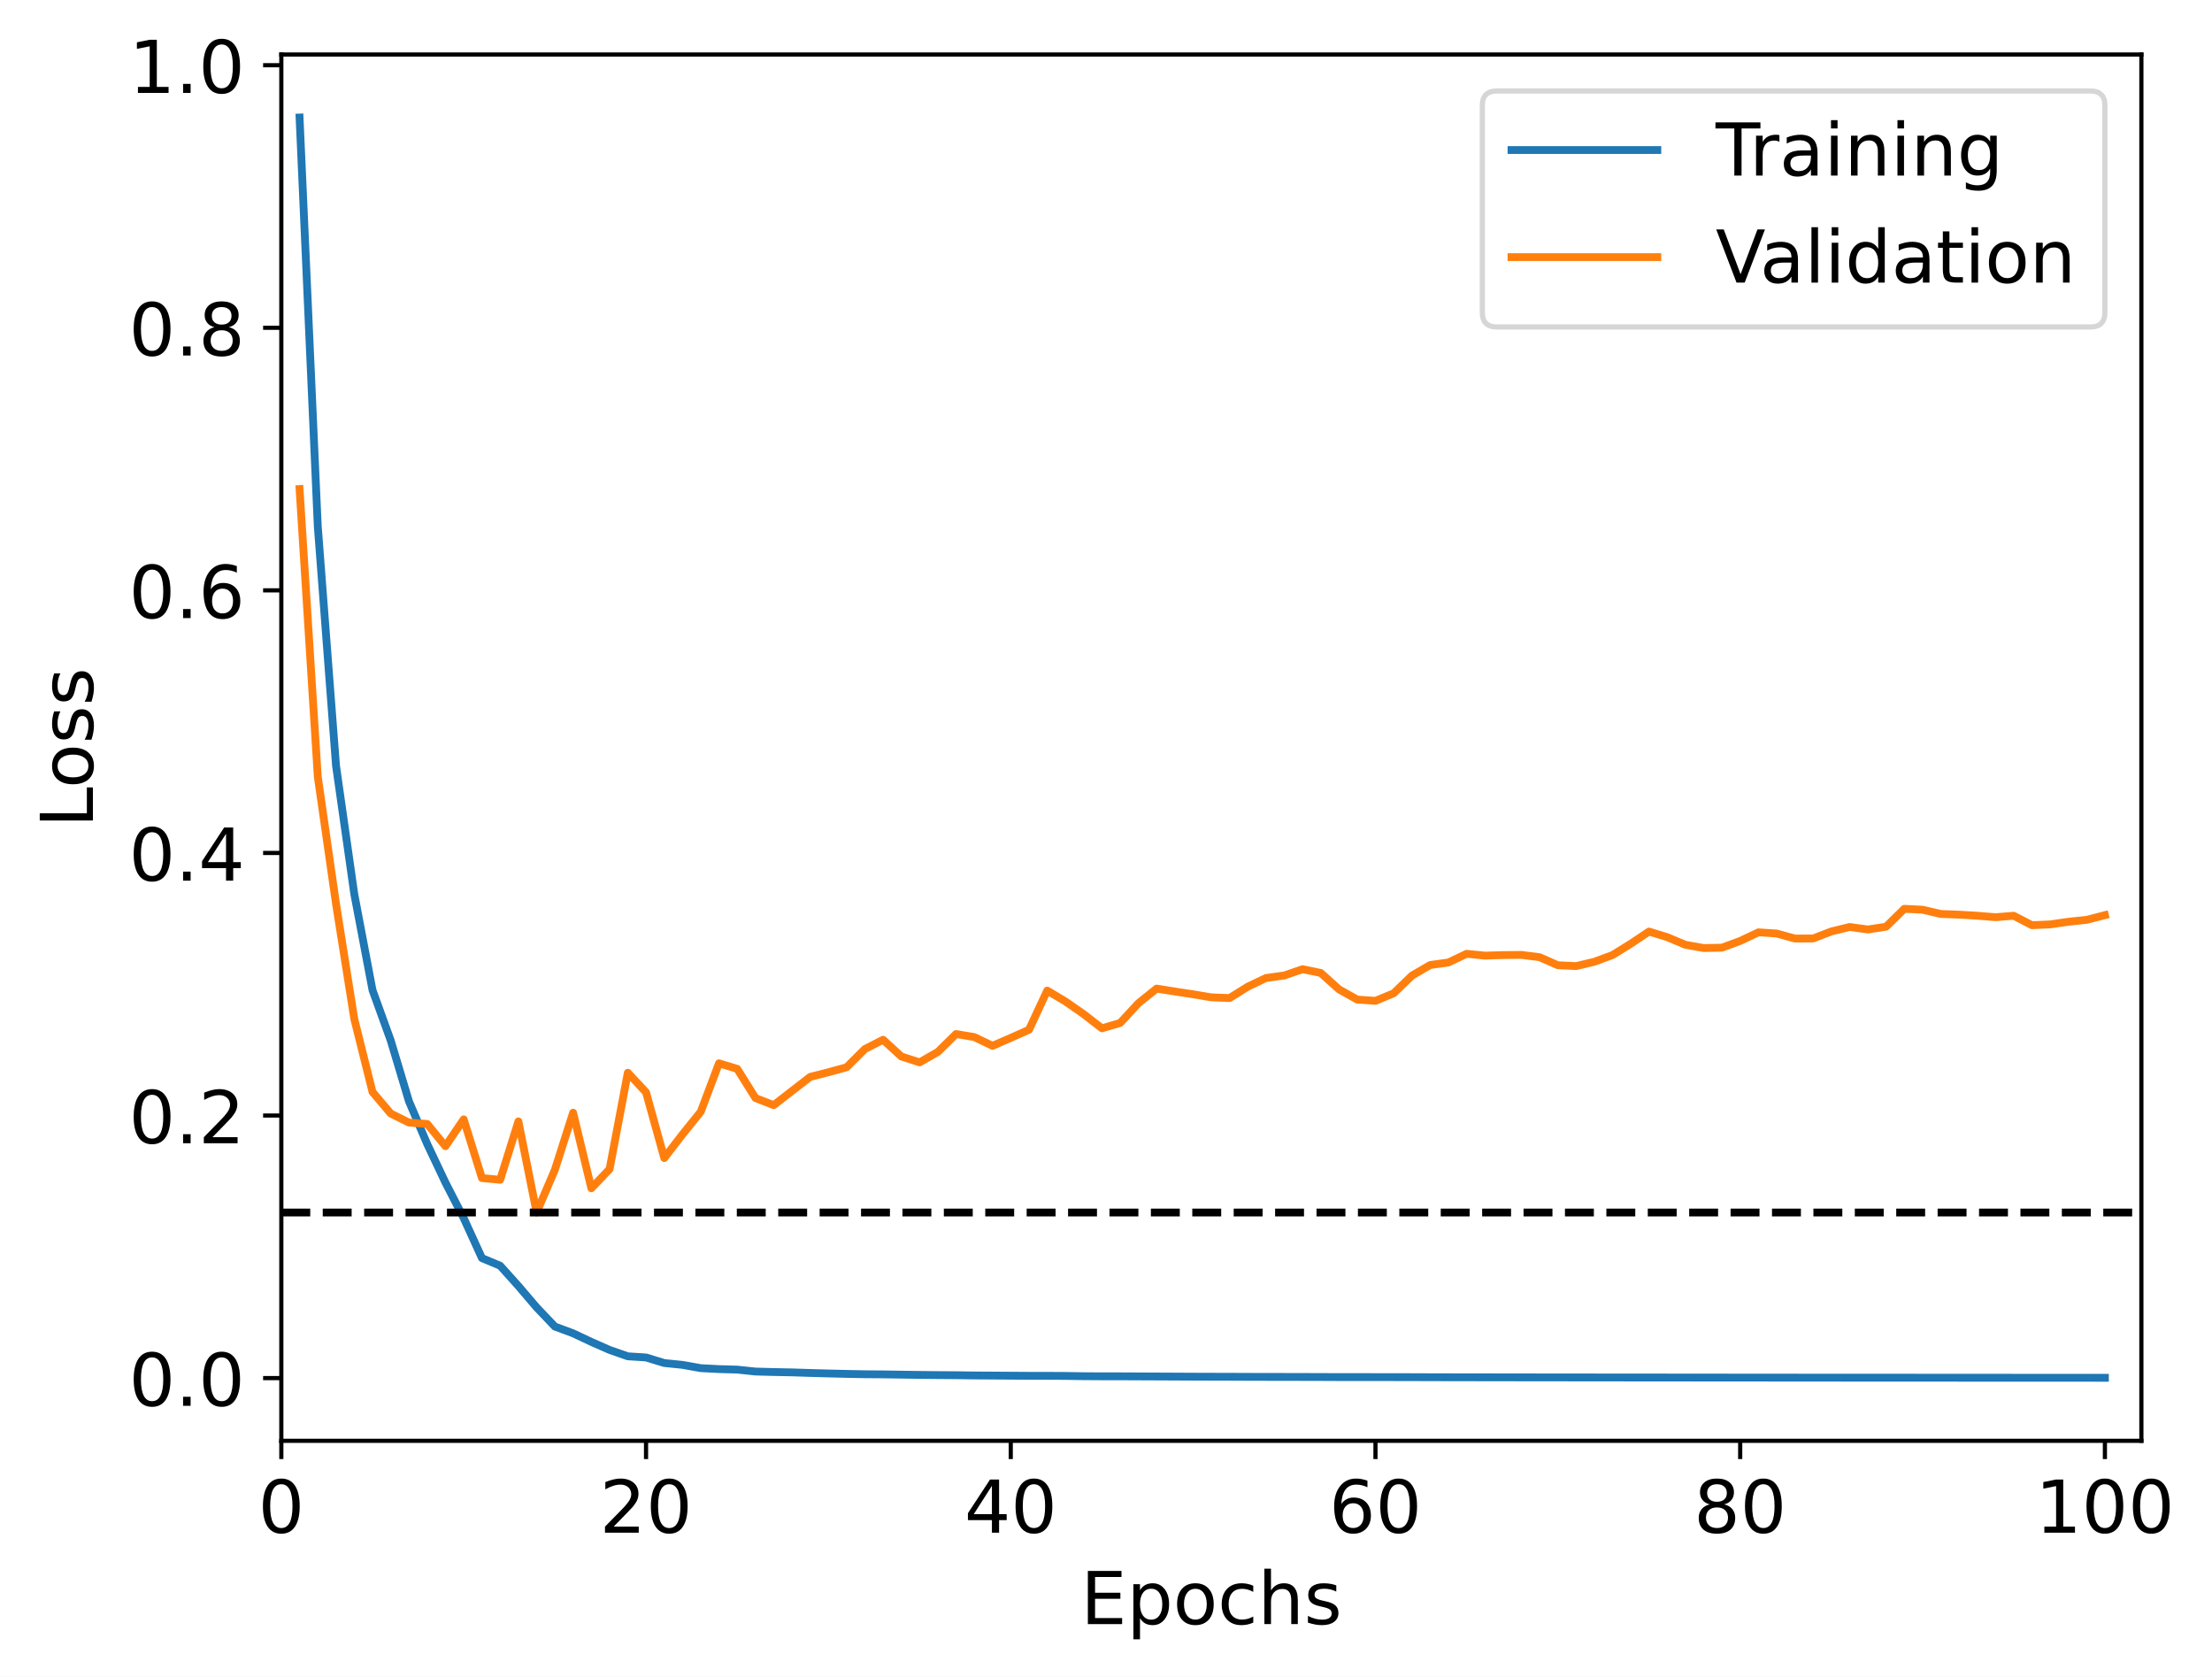
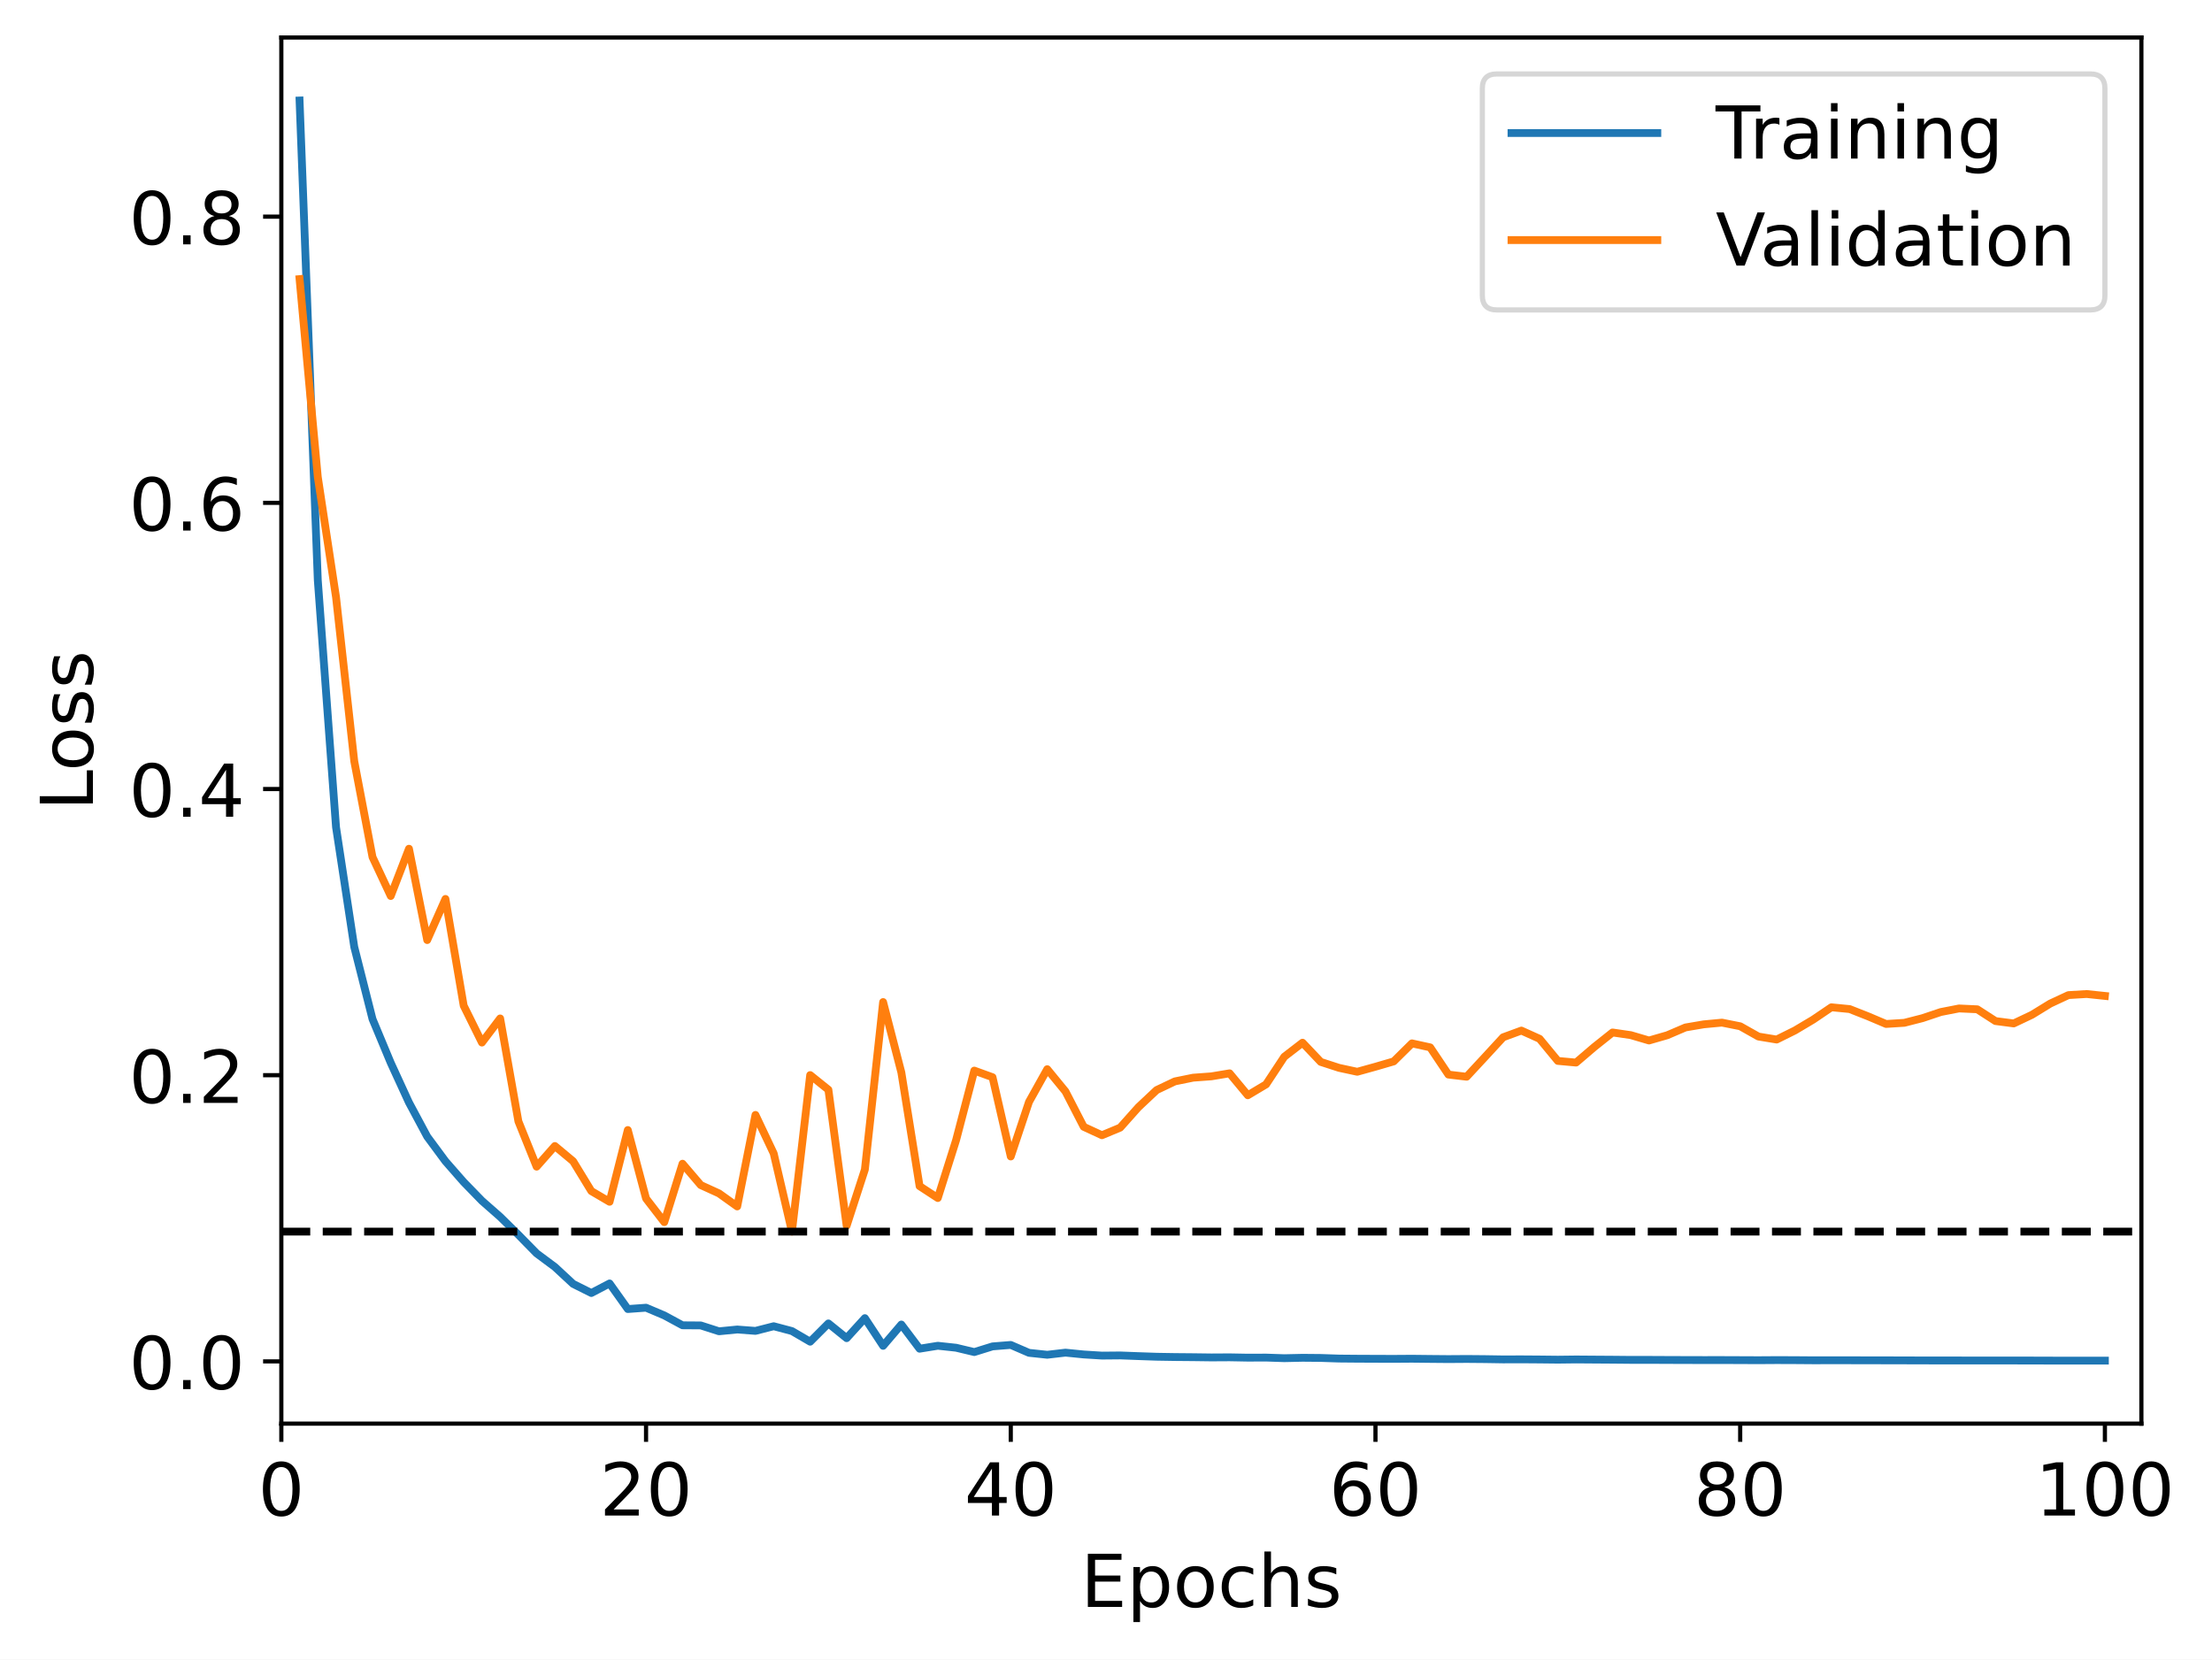
- <svg xmlns="http://www.w3.org/2000/svg" xmlns:xlink="http://www.w3.org/1999/xlink" width="424.693pt" height="321.876pt" viewBox="0 0 424.693 321.876" version="1.1">
+ <svg xmlns="http://www.w3.org/2000/svg" xmlns:xlink="http://www.w3.org/1999/xlink" width="424.693pt" height="318.611pt" viewBox="0 0 424.693 318.611" version="1.1">
  <defs>
    <style type="text/css">*{stroke-linejoin: round; stroke-linecap: butt}</style>
  </defs>
  <g id="figure_1">
    <g id="patch_1">
-       <path d="M 0 321.876  L 424.693 321.876  L 424.693 0  L 0 0  z " style="fill: #ffffff" />
+       <path d="M 0 318.611  L 424.693 318.611  L 424.693 0  L 0 0  z " style="fill: #ffffff" />
    </g>
    <g id="axes_1">
      <g id="patch_2">
-         <path d="M 54.014 276.577  L 411.134 276.577  L 411.134 10.465  L 54.014 10.465  z " style="fill: #ffffff" />
+         <path d="M 54.014 273.312  L 411.134 273.312  L 411.134 7.2  L 54.014 7.2  z " style="fill: #ffffff" />
      </g>
      <g id="matplotlib.axis_1">
        <g id="xtick_1">
          <g id="line2d_1">
            <defs>
-               <path id="m6656c05468" d="M 0 0  L 0 3.5  " style="stroke: #000000; stroke-width: 0.8" />
-             </defs>
-             <g>
-               <use xlink:href="#m6656c05468" x="54.014" y="276.577" style="stroke: #000000; stroke-width: 0.8" />
+               <path id="ma5399f42f5" d="M 0 0  L 0 3.5  " style="stroke: #000000; stroke-width: 0.8" />
+             </defs>
+             <g>
+               <use xlink:href="#ma5399f42f5" x="54.014" y="273.312" style="stroke: #000000; stroke-width: 0.8" />
            </g>
          </g>
          <g id="text_1">
-             <g transform="translate(49.56 294.2147) scale(0.14 -0.14)">
+             <g transform="translate(49.56 290.9498) scale(0.14 -0.14)">
              <defs>
                <path id="DejaVuSans-30" d="M 2034 4250  Q 1547 4250 1301 3770  Q 1056 3291 1056 2328  Q 1056 1369 1301 889  Q 1547 409 2034 409  Q 2525 409 2770 889  Q 3016 1369 3016 2328  Q 3016 3291 2770 3770  Q 2525 4250 2034 4250  z M 2034 4750  Q 2819 4750 3233 4129  Q 3647 3509 3647 2328  Q 3647 1150 3233 529  Q 2819 -91 2034 -91  Q 1250 -91 836 529  Q 422 1150 422 2328  Q 422 3509 836 4129  Q 1250 4750 2034 4750  z " transform="scale(0.015625)" />
              </defs>
              <use xlink:href="#DejaVuSans-30" />
            </g>
          </g>
        </g>
        <g id="xtick_2">
          <g id="line2d_2">
            <g>
-               <use xlink:href="#m6656c05468" x="124.037" y="276.577" style="stroke: #000000; stroke-width: 0.8" />
+               <use xlink:href="#ma5399f42f5" x="124.037" y="273.312" style="stroke: #000000; stroke-width: 0.8" />
            </g>
          </g>
          <g id="text_2">
-             <g transform="translate(115.1298 294.2147) scale(0.14 -0.14)">
+             <g transform="translate(115.1298 290.9498) scale(0.14 -0.14)">
              <defs>
                <path id="DejaVuSans-32" d="M 1228 531  L 3431 531  L 3431 0  L 469 0  L 469 531  Q 828 903 1448 1529  Q 2069 2156 2228 2338  Q 2531 2678 2651 2914  Q 2772 3150 2772 3378  Q 2772 3750 2511 3984  Q 2250 4219 1831 4219  Q 1534 4219 1204 4116  Q 875 4013 500 3803  L 500 4441  Q 881 4594 1212 4672  Q 1544 4750 1819 4750  Q 2544 4750 2975 4387  Q 3406 4025 3406 3419  Q 3406 3131 3298 2873  Q 3191 2616 2906 2266  Q 2828 2175 2409 1742  Q 1991 1309 1228 531  z " transform="scale(0.015625)" />
              </defs>
              <use xlink:href="#DejaVuSans-32" />
              <use xlink:href="#DejaVuSans-30" x="63.623" />
            </g>
          </g>
        </g>
        <g id="xtick_3">
          <g id="line2d_3">
            <g>
-               <use xlink:href="#m6656c05468" x="194.061" y="276.577" style="stroke: #000000; stroke-width: 0.8" />
+               <use xlink:href="#ma5399f42f5" x="194.061" y="273.312" style="stroke: #000000; stroke-width: 0.8" />
            </g>
          </g>
          <g id="text_3">
-             <g transform="translate(185.1533 294.2147) scale(0.14 -0.14)">
+             <g transform="translate(185.1533 290.9498) scale(0.14 -0.14)">
              <defs>
                <path id="DejaVuSans-34" d="M 2419 4116  L 825 1625  L 2419 1625  L 2419 4116  z M 2253 4666  L 3047 4666  L 3047 1625  L 3713 1625  L 3713 1100  L 3047 1100  L 3047 0  L 2419 0  L 2419 1100  L 313 1100  L 313 1709  L 2253 4666  z " transform="scale(0.015625)" />
              </defs>
              <use xlink:href="#DejaVuSans-34" />
              <use xlink:href="#DejaVuSans-30" x="63.623" />
            </g>
          </g>
        </g>
        <g id="xtick_4">
          <g id="line2d_4">
            <g>
-               <use xlink:href="#m6656c05468" x="264.084" y="276.577" style="stroke: #000000; stroke-width: 0.8" />
+               <use xlink:href="#ma5399f42f5" x="264.084" y="273.312" style="stroke: #000000; stroke-width: 0.8" />
            </g>
          </g>
          <g id="text_4">
-             <g transform="translate(255.1768 294.2147) scale(0.14 -0.14)">
+             <g transform="translate(255.1768 290.9498) scale(0.14 -0.14)">
              <defs>
                <path id="DejaVuSans-36" d="M 2113 2584  Q 1688 2584 1439 2293  Q 1191 2003 1191 1497  Q 1191 994 1439 701  Q 1688 409 2113 409  Q 2538 409 2786 701  Q 3034 994 3034 1497  Q 3034 2003 2786 2293  Q 2538 2584 2113 2584  z M 3366 4563  L 3366 3988  Q 3128 4100 2886 4159  Q 2644 4219 2406 4219  Q 1781 4219 1451 3797  Q 1122 3375 1075 2522  Q 1259 2794 1537 2939  Q 1816 3084 2150 3084  Q 2853 3084 3261 2657  Q 3669 2231 3669 1497  Q 3669 778 3244 343  Q 2819 -91 2113 -91  Q 1303 -91 875 529  Q 447 1150 447 2328  Q 447 3434 972 4092  Q 1497 4750 2381 4750  Q 2619 4750 2861 4703  Q 3103 4656 3366 4563  z " transform="scale(0.015625)" />
              </defs>
              <use xlink:href="#DejaVuSans-36" />
              <use xlink:href="#DejaVuSans-30" x="63.623" />
            </g>
          </g>
        </g>
        <g id="xtick_5">
          <g id="line2d_5">
            <g>
-               <use xlink:href="#m6656c05468" x="334.108" y="276.577" style="stroke: #000000; stroke-width: 0.8" />
+               <use xlink:href="#ma5399f42f5" x="334.108" y="273.312" style="stroke: #000000; stroke-width: 0.8" />
            </g>
          </g>
          <g id="text_5">
-             <g transform="translate(325.2004 294.2147) scale(0.14 -0.14)">
+             <g transform="translate(325.2004 290.9498) scale(0.14 -0.14)">
              <defs>
                <path id="DejaVuSans-38" d="M 2034 2216  Q 1584 2216 1326 1975  Q 1069 1734 1069 1313  Q 1069 891 1326 650  Q 1584 409 2034 409  Q 2484 409 2743 651  Q 3003 894 3003 1313  Q 3003 1734 2745 1975  Q 2488 2216 2034 2216  z M 1403 2484  Q 997 2584 770 2862  Q 544 3141 544 3541  Q 544 4100 942 4425  Q 1341 4750 2034 4750  Q 2731 4750 3128 4425  Q 3525 4100 3525 3541  Q 3525 3141 3298 2862  Q 3072 2584 2669 2484  Q 3125 2378 3379 2068  Q 3634 1759 3634 1313  Q 3634 634 3220 271  Q 2806 -91 2034 -91  Q 1263 -91 848 271  Q 434 634 434 1313  Q 434 1759 690 2068  Q 947 2378 1403 2484  z M 1172 3481  Q 1172 3119 1398 2916  Q 1625 2713 2034 2713  Q 2441 2713 2670 2916  Q 2900 3119 2900 3481  Q 2900 3844 2670 4047  Q 2441 4250 2034 4250  Q 1625 4250 1398 4047  Q 1172 3844 1172 3481  z " transform="scale(0.015625)" />
              </defs>
              <use xlink:href="#DejaVuSans-38" />
              <use xlink:href="#DejaVuSans-30" x="63.623" />
            </g>
          </g>
        </g>
        <g id="xtick_6">
          <g id="line2d_6">
            <g>
-               <use xlink:href="#m6656c05468" x="404.131" y="276.577" style="stroke: #000000; stroke-width: 0.8" />
+               <use xlink:href="#ma5399f42f5" x="404.131" y="273.312" style="stroke: #000000; stroke-width: 0.8" />
            </g>
          </g>
          <g id="text_6">
-             <g transform="translate(390.7701 294.2147) scale(0.14 -0.14)">
+             <g transform="translate(390.7701 290.9498) scale(0.14 -0.14)">
              <defs>
                <path id="DejaVuSans-31" d="M 794 531  L 1825 531  L 1825 4091  L 703 3866  L 703 4441  L 1819 4666  L 2450 4666  L 2450 531  L 3481 531  L 3481 0  L 794 0  L 794 531  z " transform="scale(0.015625)" />
              </defs>
              <use xlink:href="#DejaVuSans-31" />
              <use xlink:href="#DejaVuSans-30" x="63.623" />
              <use xlink:href="#DejaVuSans-30" x="127.246" />
            </g>
          </g>
        </g>
        <g id="text_7">
-           <g transform="translate(207.4919 311.7641) scale(0.14 -0.14)">
+           <g transform="translate(207.4919 308.4992) scale(0.14 -0.14)">
            <defs>
              <path id="DejaVuSans-45" d="M 628 4666  L 3578 4666  L 3578 4134  L 1259 4134  L 1259 2753  L 3481 2753  L 3481 2222  L 1259 2222  L 1259 531  L 3634 531  L 3634 0  L 628 0  L 628 4666  z " transform="scale(0.015625)" />
              <path id="DejaVuSans-70" d="M 1159 525  L 1159 -1331  L 581 -1331  L 581 3500  L 1159 3500  L 1159 2969  Q 1341 3281 1617 3432  Q 1894 3584 2278 3584  Q 2916 3584 3314 3078  Q 3713 2572 3713 1747  Q 3713 922 3314 415  Q 2916 -91 2278 -91  Q 1894 -91 1617 61  Q 1341 213 1159 525  z M 3116 1747  Q 3116 2381 2855 2742  Q 2594 3103 2138 3103  Q 1681 3103 1420 2742  Q 1159 2381 1159 1747  Q 1159 1113 1420 752  Q 1681 391 2138 391  Q 2594 391 2855 752  Q 3116 1113 3116 1747  z " transform="scale(0.015625)" />
              <path id="DejaVuSans-6f" d="M 1959 3097  Q 1497 3097 1228 2736  Q 959 2375 959 1747  Q 959 1119 1226 758  Q 1494 397 1959 397  Q 2419 397 2687 759  Q 2956 1122 2956 1747  Q 2956 2369 2687 2733  Q 2419 3097 1959 3097  z M 1959 3584  Q 2709 3584 3137 3096  Q 3566 2609 3566 1747  Q 3566 888 3137 398  Q 2709 -91 1959 -91  Q 1206 -91 779 398  Q 353 888 353 1747  Q 353 2609 779 3096  Q 1206 3584 1959 3584  z " transform="scale(0.015625)" />
              <path id="DejaVuSans-63" d="M 3122 3366  L 3122 2828  Q 2878 2963 2633 3030  Q 2388 3097 2138 3097  Q 1578 3097 1268 2742  Q 959 2388 959 1747  Q 959 1106 1268 751  Q 1578 397 2138 397  Q 2388 397 2633 464  Q 2878 531 3122 666  L 3122 134  Q 2881 22 2623 -34  Q 2366 -91 2075 -91  Q 1284 -91 818 406  Q 353 903 353 1747  Q 353 2603 823 3093  Q 1294 3584 2113 3584  Q 2378 3584 2631 3529  Q 2884 3475 3122 3366  z " transform="scale(0.015625)" />
              <path id="DejaVuSans-68" d="M 3513 2113  L 3513 0  L 2938 0  L 2938 2094  Q 2938 2591 2744 2837  Q 2550 3084 2163 3084  Q 1697 3084 1428 2787  Q 1159 2491 1159 1978  L 1159 0  L 581 0  L 581 4863  L 1159 4863  L 1159 2956  Q 1366 3272 1645 3428  Q 1925 3584 2291 3584  Q 2894 3584 3203 3211  Q 3513 2838 3513 2113  z " transform="scale(0.015625)" />
              <path id="DejaVuSans-73" d="M 2834 3397  L 2834 2853  Q 2591 2978 2328 3040  Q 2066 3103 1784 3103  Q 1356 3103 1142 2972  Q 928 2841 928 2578  Q 928 2378 1081 2264  Q 1234 2150 1697 2047  L 1894 2003  Q 2506 1872 2764 1633  Q 3022 1394 3022 966  Q 3022 478 2636 193  Q 2250 -91 1575 -91  Q 1294 -91 989 -36  Q 684 19 347 128  L 347 722  Q 666 556 975 473  Q 1284 391 1588 391  Q 1994 391 2212 530  Q 2431 669 2431 922  Q 2431 1156 2273 1281  Q 2116 1406 1581 1522  L 1381 1569  Q 847 1681 609 1914  Q 372 2147 372 2553  Q 372 3047 722 3315  Q 1072 3584 1716 3584  Q 2034 3584 2315 3537  Q 2597 3491 2834 3397  z " transform="scale(0.015625)" />
            </defs>
            <use xlink:href="#DejaVuSans-45" />
            <use xlink:href="#DejaVuSans-70" x="63.184" />
            <use xlink:href="#DejaVuSans-6f" x="126.66" />
            <use xlink:href="#DejaVuSans-63" x="187.842" />
            <use xlink:href="#DejaVuSans-68" x="242.822" />
            <use xlink:href="#DejaVuSans-73" x="306.201" />
          </g>
        </g>
      </g>
      <g id="matplotlib.axis_2">
        <g id="ytick_1">
          <g id="line2d_7">
            <defs>
-               <path id="m2eac076a1b" d="M 0 0  L -3.5 0  " style="stroke: #000000; stroke-width: 0.8" />
-             </defs>
-             <g>
-               <use xlink:href="#m2eac076a1b" x="54.014" y="264.542" style="stroke: #000000; stroke-width: 0.8" />
+               <path id="m093285c2f6" d="M 0 0  L -3.5 0  " style="stroke: #000000; stroke-width: 0.8" />
+             </defs>
+             <g>
+               <use xlink:href="#m093285c2f6" x="54.014" y="261.362" style="stroke: #000000; stroke-width: 0.8" />
            </g>
          </g>
          <g id="text_8">
-             <g transform="translate(24.74938 269.8608) scale(0.14 -0.14)">
+             <g transform="translate(24.74938 266.6809) scale(0.14 -0.14)">
              <defs>
                <path id="DejaVuSans-2e" d="M 684 794  L 1344 794  L 1344 0  L 684 0  L 684 794  z " transform="scale(0.015625)" />
              </defs>
              <use xlink:href="#DejaVuSans-30" />
              <use xlink:href="#DejaVuSans-2e" x="63.623" />
              <use xlink:href="#DejaVuSans-30" x="95.41" />
            </g>
          </g>
        </g>
        <g id="ytick_2">
          <g id="line2d_8">
            <g>
-               <use xlink:href="#m2eac076a1b" x="54.014" y="214.137" style="stroke: #000000; stroke-width: 0.8" />
+               <use xlink:href="#m093285c2f6" x="54.014" y="206.42" style="stroke: #000000; stroke-width: 0.8" />
            </g>
          </g>
          <g id="text_9">
-             <g transform="translate(24.74938 219.4562) scale(0.14 -0.14)">
+             <g transform="translate(24.74938 211.7384) scale(0.14 -0.14)">
              <use xlink:href="#DejaVuSans-30" />
              <use xlink:href="#DejaVuSans-2e" x="63.623" />
              <use xlink:href="#DejaVuSans-32" x="95.41" />
            </g>
          </g>
        </g>
        <g id="ytick_3">
          <g id="line2d_9">
            <g>
-               <use xlink:href="#m2eac076a1b" x="54.014" y="163.733" style="stroke: #000000; stroke-width: 0.8" />
+               <use xlink:href="#m093285c2f6" x="54.014" y="151.477" style="stroke: #000000; stroke-width: 0.8" />
            </g>
          </g>
          <g id="text_10">
-             <g transform="translate(24.74938 169.0516) scale(0.14 -0.14)">
+             <g transform="translate(24.74938 156.796) scale(0.14 -0.14)">
              <use xlink:href="#DejaVuSans-30" />
              <use xlink:href="#DejaVuSans-2e" x="63.623" />
              <use xlink:href="#DejaVuSans-34" x="95.41" />
            </g>
          </g>
        </g>
        <g id="ytick_4">
          <g id="line2d_10">
            <g>
-               <use xlink:href="#m2eac076a1b" x="54.014" y="113.328" style="stroke: #000000; stroke-width: 0.8" />
+               <use xlink:href="#m093285c2f6" x="54.014" y="96.535" style="stroke: #000000; stroke-width: 0.8" />
            </g>
          </g>
          <g id="text_11">
-             <g transform="translate(24.74938 118.647) scale(0.14 -0.14)">
+             <g transform="translate(24.74938 101.8535) scale(0.14 -0.14)">
              <use xlink:href="#DejaVuSans-30" />
              <use xlink:href="#DejaVuSans-2e" x="63.623" />
              <use xlink:href="#DejaVuSans-36" x="95.41" />
            </g>
          </g>
        </g>
        <g id="ytick_5">
          <g id="line2d_11">
            <g>
-               <use xlink:href="#m2eac076a1b" x="54.014" y="62.924" style="stroke: #000000; stroke-width: 0.8" />
+               <use xlink:href="#m093285c2f6" x="54.014" y="41.592" style="stroke: #000000; stroke-width: 0.8" />
            </g>
          </g>
          <g id="text_12">
-             <g transform="translate(24.74938 68.24242) scale(0.14 -0.14)">
+             <g transform="translate(24.74938 46.91108) scale(0.14 -0.14)">
              <use xlink:href="#DejaVuSans-30" />
              <use xlink:href="#DejaVuSans-2e" x="63.623" />
              <use xlink:href="#DejaVuSans-38" x="95.41" />
            </g>
          </g>
        </g>
-         <g id="ytick_6">
-           <g id="line2d_12">
-             <g>
-               <use xlink:href="#m2eac076a1b" x="54.014" y="12.519" style="stroke: #000000; stroke-width: 0.8" />
-             </g>
-           </g>
-           <g id="text_13">
-             <g transform="translate(24.74938 17.83781) scale(0.14 -0.14)">
-               <use xlink:href="#DejaVuSans-31" />
-               <use xlink:href="#DejaVuSans-2e" x="63.623" />
-               <use xlink:href="#DejaVuSans-30" x="95.41" />
-             </g>
-           </g>
-         </g>
-         <g id="text_14">
-           <g transform="translate(17.83781 158.8749) rotate(-90) scale(0.14 -0.14)">
+         <g id="text_13">
+           <g transform="translate(17.83781 155.6101) rotate(-90) scale(0.14 -0.14)">
            <defs>
              <path id="DejaVuSans-4c" d="M 628 4666  L 1259 4666  L 1259 531  L 3531 531  L 3531 0  L 628 0  L 628 4666  z " transform="scale(0.015625)" />
            </defs>
            <use xlink:href="#DejaVuSans-4c" />
            <use xlink:href="#DejaVuSans-6f" x="53.963" />
            <use xlink:href="#DejaVuSans-73" x="115.145" />
            <use xlink:href="#DejaVuSans-73" x="167.244" />
          </g>
        </g>
      </g>
+       <g id="line2d_12">
+         <path d="M 57.515 19.296  L 61.016 111.396  L 64.517 158.808  L 68.018 181.807  L 71.52 195.646  L 75.021 204.044  L 78.522 211.669  L 82.023 218.202  L 85.524 222.936  L 89.026 226.933  L 92.527 230.533  L 96.028 233.609  L 99.529 237.058  L 103.03 240.628  L 106.531 243.231  L 110.033 246.481  L 113.534 248.233  L 117.035 246.4  L 120.536 251.312  L 124.037 251.055  L 127.538 252.538  L 131.04 254.433  L 134.541 254.458  L 138.042 255.583  L 141.543 255.24  L 145.044 255.506  L 148.546 254.612  L 152.047 255.54  L 155.548 257.582  L 159.049 254.074  L 162.55 256.902  L 166.051 253.059  L 169.553 258.376  L 173.054 254.284  L 176.555 258.928  L 180.056 258.362  L 183.557 258.739  L 187.058 259.572  L 190.56 258.485  L 194.061 258.203  L 197.562 259.719  L 201.063 260.09  L 204.564 259.683  L 208.066 260.032  L 211.567 260.25  L 215.068 260.219  L 218.569 260.35  L 222.07 260.469  L 225.571 260.525  L 229.073 260.556  L 232.574 260.601  L 236.075 260.581  L 239.576 260.645  L 243.077 260.631  L 246.578 260.748  L 250.08 260.67  L 253.581 260.702  L 257.082 260.819  L 260.583 260.849  L 264.084 260.865  L 267.586 260.876  L 271.087 260.852  L 274.588 260.89  L 278.089 260.921  L 281.59 260.896  L 285.091 260.926  L 288.593 260.981  L 292.094 260.97  L 295.595 260.995  L 299.096 261.032  L 302.597 260.991  L 306.098 261.017  L 309.6 261.04  L 313.101 261.073  L 316.602 261.072  L 320.103 261.089  L 323.604 261.101  L 327.106 261.11  L 330.607 261.107  L 334.108 261.121  L 337.609 261.136  L 341.11 261.113  L 344.611 261.125  L 348.113 261.152  L 351.614 261.147  L 355.115 261.149  L 358.616 261.158  L 362.117 261.162  L 365.618 261.171  L 369.12 261.182  L 372.621 261.187  L 376.122 261.188  L 379.623 261.191  L 383.124 261.193  L 386.626 261.194  L 390.127 261.199  L 393.628 261.211  L 397.129 261.214  L 400.63 261.213  L 404.131 261.216  " clip-path="url(#p1066e93cc5)" style="fill: none; stroke: #1f77b4; stroke-width: 1.5; stroke-linecap: square" />
+       </g>
      <g id="line2d_13">
-         <path d="M 57.515 22.561  L 61.016 101.09  L 64.517 147.004  L 68.018 171.612  L 71.52 190.064  L 75.021 199.743  L 78.522 211.422  L 82.023 219.609  L 85.524 227.01  L 89.026 233.827  L 92.527 241.503  L 96.028 242.969  L 99.529 246.865  L 103.03 250.969  L 106.531 254.641  L 110.033 255.945  L 113.534 257.594  L 117.035 259.133  L 120.536 260.356  L 124.037 260.58  L 127.538 261.647  L 131.04 262.003  L 134.541 262.629  L 138.042 262.811  L 141.543 262.911  L 145.044 263.281  L 148.546 263.374  L 152.047 263.442  L 155.548 263.554  L 159.049 263.65  L 162.55 263.733  L 166.051 263.8  L 169.553 263.826  L 173.054 263.879  L 176.555 263.926  L 180.056 263.962  L 183.557 263.986  L 187.058 264.034  L 190.56 264.055  L 194.061 264.079  L 197.562 264.1  L 201.063 264.103  L 204.564 264.123  L 208.066 264.176  L 211.567 264.199  L 215.068 264.2  L 218.569 264.216  L 222.07 264.232  L 225.571 264.248  L 229.073 264.267  L 232.574 264.279  L 236.075 264.286  L 239.576 264.302  L 243.077 264.31  L 246.578 264.314  L 250.08 264.322  L 253.581 264.33  L 257.082 264.347  L 260.583 264.347  L 264.084 264.349  L 267.586 264.355  L 271.087 264.36  L 274.588 264.373  L 278.089 264.381  L 281.59 264.387  L 285.091 264.39  L 288.593 264.397  L 292.094 264.401  L 295.595 264.406  L 299.096 264.409  L 302.597 264.413  L 306.098 264.416  L 309.6 264.421  L 313.101 264.424  L 316.602 264.423  L 320.103 264.428  L 323.604 264.433  L 327.106 264.437  L 330.607 264.438  L 334.108 264.442  L 337.609 264.443  L 341.11 264.448  L 344.611 264.45  L 348.113 264.453  L 351.614 264.455  L 355.115 264.458  L 358.616 264.458  L 362.117 264.461  L 365.618 264.459  L 369.12 264.463  L 372.621 264.465  L 376.122 264.468  L 379.623 264.47  L 383.124 264.472  L 386.626 264.473  L 390.127 264.474  L 393.628 264.476  L 397.129 264.477  L 400.63 264.478  L 404.131 264.481  " clip-path="url(#pbef34ac2c6)" style="fill: none; stroke: #1f77b4; stroke-width: 1.5; stroke-linecap: square" />
+         <path d="M 57.515 53.58  L 61.016 91.579  L 64.517 114.649  L 68.018 146.152  L 71.52 164.545  L 75.021 172.015  L 78.522 162.94  L 82.023 180.475  L 85.524 172.581  L 89.026 193.075  L 92.527 200.152  L 96.028 195.522  L 99.529 215.275  L 103.03 223.975  L 106.531 220.013  L 110.033 222.932  L 113.534 228.666  L 117.035 230.721  L 120.536 216.946  L 124.037 230.088  L 127.538 234.628  L 131.04 223.414  L 134.541 227.513  L 138.042 229.11  L 141.543 231.613  L 145.044 214.046  L 148.546 221.44  L 152.047 236.448  L 155.548 206.394  L 159.049 209.205  L 162.55 235.318  L 166.051 224.529  L 169.553 192.373  L 173.054 205.889  L 176.555 227.714  L 180.056 229.999  L 183.557 218.913  L 187.058 205.536  L 190.56 206.806  L 194.061 222.024  L 197.562 211.547  L 201.063 205.266  L 204.564 209.537  L 208.066 216.325  L 211.567 217.944  L 215.068 216.485  L 218.569 212.561  L 222.07 209.271  L 225.571 207.608  L 229.073 206.896  L 232.574 206.64  L 236.075 206.058  L 239.576 210.272  L 243.077 208.182  L 246.578 202.873  L 250.08 200.178  L 253.581 203.869  L 257.082 205.006  L 260.583 205.762  L 264.084 204.791  L 267.586 203.77  L 271.087 200.31  L 274.588 201.075  L 278.089 206.299  L 281.59 206.712  L 285.091 202.94  L 288.593 199.139  L 292.094 197.853  L 295.595 199.433  L 299.096 203.677  L 302.597 203.994  L 306.098 201.004  L 309.6 198.217  L 313.101 198.727  L 316.602 199.757  L 320.103 198.748  L 323.604 197.251  L 327.106 196.655  L 330.607 196.327  L 334.108 197.025  L 337.609 198.997  L 341.11 199.574  L 344.611 197.837  L 348.113 195.752  L 351.614 193.381  L 355.115 193.721  L 358.616 195.098  L 362.117 196.582  L 365.618 196.362  L 369.12 195.465  L 372.621 194.291  L 376.122 193.606  L 379.623 193.765  L 383.124 196.026  L 386.626 196.481  L 390.127 194.82  L 393.628 192.672  L 397.129 191.042  L 400.63 190.832  L 404.131 191.2  " clip-path="url(#p1066e93cc5)" style="fill: none; stroke: #ff7f0e; stroke-width: 1.5; stroke-linecap: square" />
      </g>
      <g id="line2d_14">
-         <path d="M 57.515 93.871  L 61.016 149.116  L 64.517 173.52  L 68.018 195.594  L 71.52 209.617  L 75.021 213.755  L 78.522 215.489  L 82.023 215.754  L 85.524 220.02  L 89.026 214.871  L 92.527 226.139  L 96.028 226.47  L 99.529 215.267  L 103.03 232.754  L 106.531 224.56  L 110.033 213.592  L 113.534 228.103  L 117.035 224.429  L 120.536 205.919  L 124.037 209.686  L 127.538 222.303  L 131.04 217.753  L 134.541 213.412  L 138.042 204.114  L 141.543 205.175  L 145.044 210.778  L 148.546 212.147  L 152.047 209.435  L 155.548 206.722  L 159.049 205.831  L 162.55 204.871  L 166.051 201.377  L 169.553 199.591  L 173.054 202.803  L 176.555 203.933  L 180.056 201.935  L 183.557 198.493  L 187.058 199.074  L 190.56 200.757  L 194.061 199.234  L 197.562 197.672  L 201.063 190.156  L 204.564 192.243  L 208.066 194.683  L 211.567 197.393  L 215.068 196.365  L 218.569 192.583  L 222.07 189.769  L 225.571 190.329  L 229.073 190.863  L 232.574 191.45  L 236.075 191.586  L 239.576 189.398  L 243.077 187.735  L 246.578 187.252  L 250.08 186.044  L 253.581 186.766  L 257.082 189.918  L 260.583 191.881  L 264.084 192.121  L 267.586 190.669  L 271.087 187.283  L 274.588 185.243  L 278.089 184.757  L 281.59 183.091  L 285.091 183.443  L 288.593 183.337  L 292.094 183.3  L 295.595 183.744  L 299.096 185.286  L 302.597 185.452  L 306.098 184.623  L 309.6 183.331  L 313.101 181.161  L 316.602 178.823  L 320.103 179.897  L 323.604 181.367  L 327.106 181.984  L 330.607 181.918  L 334.108 180.625  L 337.609 178.972  L 341.11 179.197  L 344.611 180.163  L 348.113 180.147  L 351.614 178.8  L 355.115 177.943  L 358.616 178.426  L 362.117 177.892  L 365.618 174.455  L 369.12 174.63  L 372.621 175.445  L 376.122 175.576  L 379.623 175.783  L 383.124 176.066  L 386.626 175.789  L 390.127 177.603  L 393.628 177.446  L 397.129 176.941  L 400.63 176.577  L 404.131 175.672  " clip-path="url(#pbef34ac2c6)" style="fill: none; stroke: #ff7f0e; stroke-width: 1.5; stroke-linecap: square" />
-       </g>
-       <g id="line2d_15">
-         <path d="M 54.014 232.754  L 411.134 232.754  " clip-path="url(#pbef34ac2c6)" style="fill: none; stroke-dasharray: 5.55,2.4; stroke-dashoffset: 0; stroke: #000000; stroke-width: 1.5" />
+         <path d="M 54.014 236.448  L 411.134 236.448  " clip-path="url(#p1066e93cc5)" style="fill: none; stroke-dasharray: 5.55,2.4; stroke-dashoffset: 0; stroke: #000000; stroke-width: 1.5" />
      </g>
      <g id="patch_3">
-         <path d="M 54.014 276.577  L 54.014 10.465  " style="fill: none; stroke: #000000; stroke-width: 0.8; stroke-linejoin: miter; stroke-linecap: square" />
+         <path d="M 54.014 273.312  L 54.014 7.2  " style="fill: none; stroke: #000000; stroke-width: 0.8; stroke-linejoin: miter; stroke-linecap: square" />
      </g>
      <g id="patch_4">
-         <path d="M 411.134 276.577  L 411.134 10.465  " style="fill: none; stroke: #000000; stroke-width: 0.8; stroke-linejoin: miter; stroke-linecap: square" />
+         <path d="M 411.134 273.312  L 411.134 7.2  " style="fill: none; stroke: #000000; stroke-width: 0.8; stroke-linejoin: miter; stroke-linecap: square" />
      </g>
      <g id="patch_5">
-         <path d="M 54.014 276.577  L 411.134 276.577  " style="fill: none; stroke: #000000; stroke-width: 0.8; stroke-linejoin: miter; stroke-linecap: square" />
+         <path d="M 54.014 273.312  L 411.134 273.312  " style="fill: none; stroke: #000000; stroke-width: 0.8; stroke-linejoin: miter; stroke-linecap: square" />
      </g>
      <g id="patch_6">
-         <path d="M 54.014 10.465  L 411.134 10.465  " style="fill: none; stroke: #000000; stroke-width: 0.8; stroke-linejoin: miter; stroke-linecap: square" />
+         <path d="M 54.014 7.2  L 411.134 7.2  " style="fill: none; stroke: #000000; stroke-width: 0.8; stroke-linejoin: miter; stroke-linecap: square" />
      </g>
      <g id="legend_1">
        <g id="patch_7">
-           <path d="M 287.4 62.764  L 401.334 62.764  Q 404.134 62.764 404.134 59.964  L 404.134 20.265  Q 404.134 17.465 401.334 17.465  L 287.4 17.465  Q 284.6 17.465 284.6 20.265  L 284.6 59.964  Q 284.6 62.764 287.4 62.764  z " style="fill: #ffffff; opacity: 0.8; stroke: #cccccc; stroke-linejoin: miter" />
-         </g>
-         <g id="line2d_16">
-           <path d="M 290.2 28.803  L 304.2 28.803  L 318.2 28.803  " style="fill: none; stroke: #1f77b4; stroke-width: 1.5; stroke-linecap: square" />
-         </g>
-         <g id="text_15">
-           <g transform="translate(329.4 33.70268) scale(0.14 -0.14)">
+           <path d="M 287.4 59.499  L 401.334 59.499  Q 404.134 59.499 404.134 56.699  L 404.134 17  Q 404.134 14.2 401.334 14.2  L 287.4 14.2  Q 284.6 14.2 284.6 17  L 284.6 56.699  Q 284.6 59.499 287.4 59.499  z " style="fill: #ffffff; opacity: 0.8; stroke: #cccccc; stroke-linejoin: miter" />
+         </g>
+         <g id="line2d_15">
+           <path d="M 290.2 25.538  L 304.2 25.538  L 318.2 25.538  " style="fill: none; stroke: #1f77b4; stroke-width: 1.5; stroke-linecap: square" />
+         </g>
+         <g id="text_14">
+           <g transform="translate(329.4 30.43781) scale(0.14 -0.14)">
            <defs>
              <path id="DejaVuSans-54" d="M -19 4666  L 3928 4666  L 3928 4134  L 2272 4134  L 2272 0  L 1638 0  L 1638 4134  L -19 4134  L -19 4666  z " transform="scale(0.015625)" />
              <path id="DejaVuSans-72" d="M 2631 2963  Q 2534 3019 2420 3045  Q 2306 3072 2169 3072  Q 1681 3072 1420 2755  Q 1159 2438 1159 1844  L 1159 0  L 581 0  L 581 3500  L 1159 3500  L 1159 2956  Q 1341 3275 1631 3429  Q 1922 3584 2338 3584  Q 2397 3584 2469 3576  Q 2541 3569 2628 3553  L 2631 2963  z " transform="scale(0.015625)" />
              <path id="DejaVuSans-61" d="M 2194 1759  Q 1497 1759 1228 1600  Q 959 1441 959 1056  Q 959 750 1161 570  Q 1363 391 1709 391  Q 2188 391 2477 730  Q 2766 1069 2766 1631  L 2766 1759  L 2194 1759  z M 3341 1997  L 3341 0  L 2766 0  L 2766 531  Q 2569 213 2275 61  Q 1981 -91 1556 -91  Q 1019 -91 701 211  Q 384 513 384 1019  Q 384 1609 779 1909  Q 1175 2209 1959 2209  L 2766 2209  L 2766 2266  Q 2766 2663 2505 2880  Q 2244 3097 1772 3097  Q 1472 3097 1187 3025  Q 903 2953 641 2809  L 641 3341  Q 956 3463 1253 3523  Q 1550 3584 1831 3584  Q 2591 3584 2966 3190  Q 3341 2797 3341 1997  z " transform="scale(0.015625)" />
              <path id="DejaVuSans-69" d="M 603 3500  L 1178 3500  L 1178 0  L 603 0  L 603 3500  z M 603 4863  L 1178 4863  L 1178 4134  L 603 4134  L 603 4863  z " transform="scale(0.015625)" />
              <path id="DejaVuSans-6e" d="M 3513 2113  L 3513 0  L 2938 0  L 2938 2094  Q 2938 2591 2744 2837  Q 2550 3084 2163 3084  Q 1697 3084 1428 2787  Q 1159 2491 1159 1978  L 1159 0  L 581 0  L 581 3500  L 1159 3500  L 1159 2956  Q 1366 3272 1645 3428  Q 1925 3584 2291 3584  Q 2894 3584 3203 3211  Q 3513 2838 3513 2113  z " transform="scale(0.015625)" />
              <path id="DejaVuSans-67" d="M 2906 1791  Q 2906 2416 2648 2759  Q 2391 3103 1925 3103  Q 1463 3103 1205 2759  Q 947 2416 947 1791  Q 947 1169 1205 825  Q 1463 481 1925 481  Q 2391 481 2648 825  Q 2906 1169 2906 1791  z M 3481 434  Q 3481 -459 3084 -895  Q 2688 -1331 1869 -1331  Q 1566 -1331 1297 -1286  Q 1028 -1241 775 -1147  L 775 -588  Q 1028 -725 1275 -790  Q 1522 -856 1778 -856  Q 2344 -856 2625 -561  Q 2906 -266 2906 331  L 2906 616  Q 2728 306 2450 153  Q 2172 0 1784 0  Q 1141 0 747 490  Q 353 981 353 1791  Q 353 2603 747 3093  Q 1141 3584 1784 3584  Q 2172 3584 2450 3431  Q 2728 3278 2906 2969  L 2906 3500  L 3481 3500  L 3481 434  z " transform="scale(0.015625)" />
            </defs>
            <use xlink:href="#DejaVuSans-54" />
            <use xlink:href="#DejaVuSans-72" x="46.334" />
            <use xlink:href="#DejaVuSans-61" x="87.447" />
            <use xlink:href="#DejaVuSans-69" x="148.727" />
            <use xlink:href="#DejaVuSans-6e" x="176.51" />
            <use xlink:href="#DejaVuSans-69" x="239.889" />
            <use xlink:href="#DejaVuSans-6e" x="267.672" />
            <use xlink:href="#DejaVuSans-67" x="331.051" />
          </g>
        </g>
-         <g id="line2d_17">
-           <path d="M 290.2 49.352  L 304.2 49.352  L 318.2 49.352  " style="fill: none; stroke: #ff7f0e; stroke-width: 1.5; stroke-linecap: square" />
-         </g>
-         <g id="text_16">
-           <g transform="translate(329.4 54.25205) scale(0.14 -0.14)">
+         <g id="line2d_16">
+           <path d="M 290.2 46.087  L 304.2 46.087  L 318.2 46.087  " style="fill: none; stroke: #ff7f0e; stroke-width: 1.5; stroke-linecap: square" />
+         </g>
+         <g id="text_15">
+           <g transform="translate(329.4 50.98719) scale(0.14 -0.14)">
            <defs>
              <path id="DejaVuSans-56" d="M 1831 0  L 50 4666  L 709 4666  L 2188 738  L 3669 4666  L 4325 4666  L 2547 0  L 1831 0  z " transform="scale(0.015625)" />
              <path id="DejaVuSans-6c" d="M 603 4863  L 1178 4863  L 1178 0  L 603 0  L 603 4863  z " transform="scale(0.015625)" />
              <path id="DejaVuSans-64" d="M 2906 2969  L 2906 4863  L 3481 4863  L 3481 0  L 2906 0  L 2906 525  Q 2725 213 2448 61  Q 2172 -91 1784 -91  Q 1150 -91 751 415  Q 353 922 353 1747  Q 353 2572 751 3078  Q 1150 3584 1784 3584  Q 2172 3584 2448 3432  Q 2725 3281 2906 2969  z M 947 1747  Q 947 1113 1208 752  Q 1469 391 1925 391  Q 2381 391 2643 752  Q 2906 1113 2906 1747  Q 2906 2381 2643 2742  Q 2381 3103 1925 3103  Q 1469 3103 1208 2742  Q 947 2381 947 1747  z " transform="scale(0.015625)" />
              <path id="DejaVuSans-74" d="M 1172 4494  L 1172 3500  L 2356 3500  L 2356 3053  L 1172 3053  L 1172 1153  Q 1172 725 1289 603  Q 1406 481 1766 481  L 2356 481  L 2356 0  L 1766 0  Q 1100 0 847 248  Q 594 497 594 1153  L 594 3053  L 172 3053  L 172 3500  L 594 3500  L 594 4494  L 1172 4494  z " transform="scale(0.015625)" />
            </defs>
            <use xlink:href="#DejaVuSans-56" />
            <use xlink:href="#DejaVuSans-61" x="60.658" />
            <use xlink:href="#DejaVuSans-6c" x="121.938" />
            <use xlink:href="#DejaVuSans-69" x="149.721" />
            <use xlink:href="#DejaVuSans-64" x="177.504" />
            <use xlink:href="#DejaVuSans-61" x="240.98" />
            <use xlink:href="#DejaVuSans-74" x="302.26" />
            <use xlink:href="#DejaVuSans-69" x="341.469" />
            <use xlink:href="#DejaVuSans-6f" x="369.252" />
            <use xlink:href="#DejaVuSans-6e" x="430.434" />
          </g>
        </g>
      </g>
    </g>
  </g>
  <defs>
-     <clipPath id="pbef34ac2c6">
-       <rect x="54.014" y="10.465" width="357.12" height="266.112" />
+     <clipPath id="p1066e93cc5">
+       <rect x="54.014" y="7.2" width="357.12" height="266.112" />
    </clipPath>
  </defs>
</svg>
